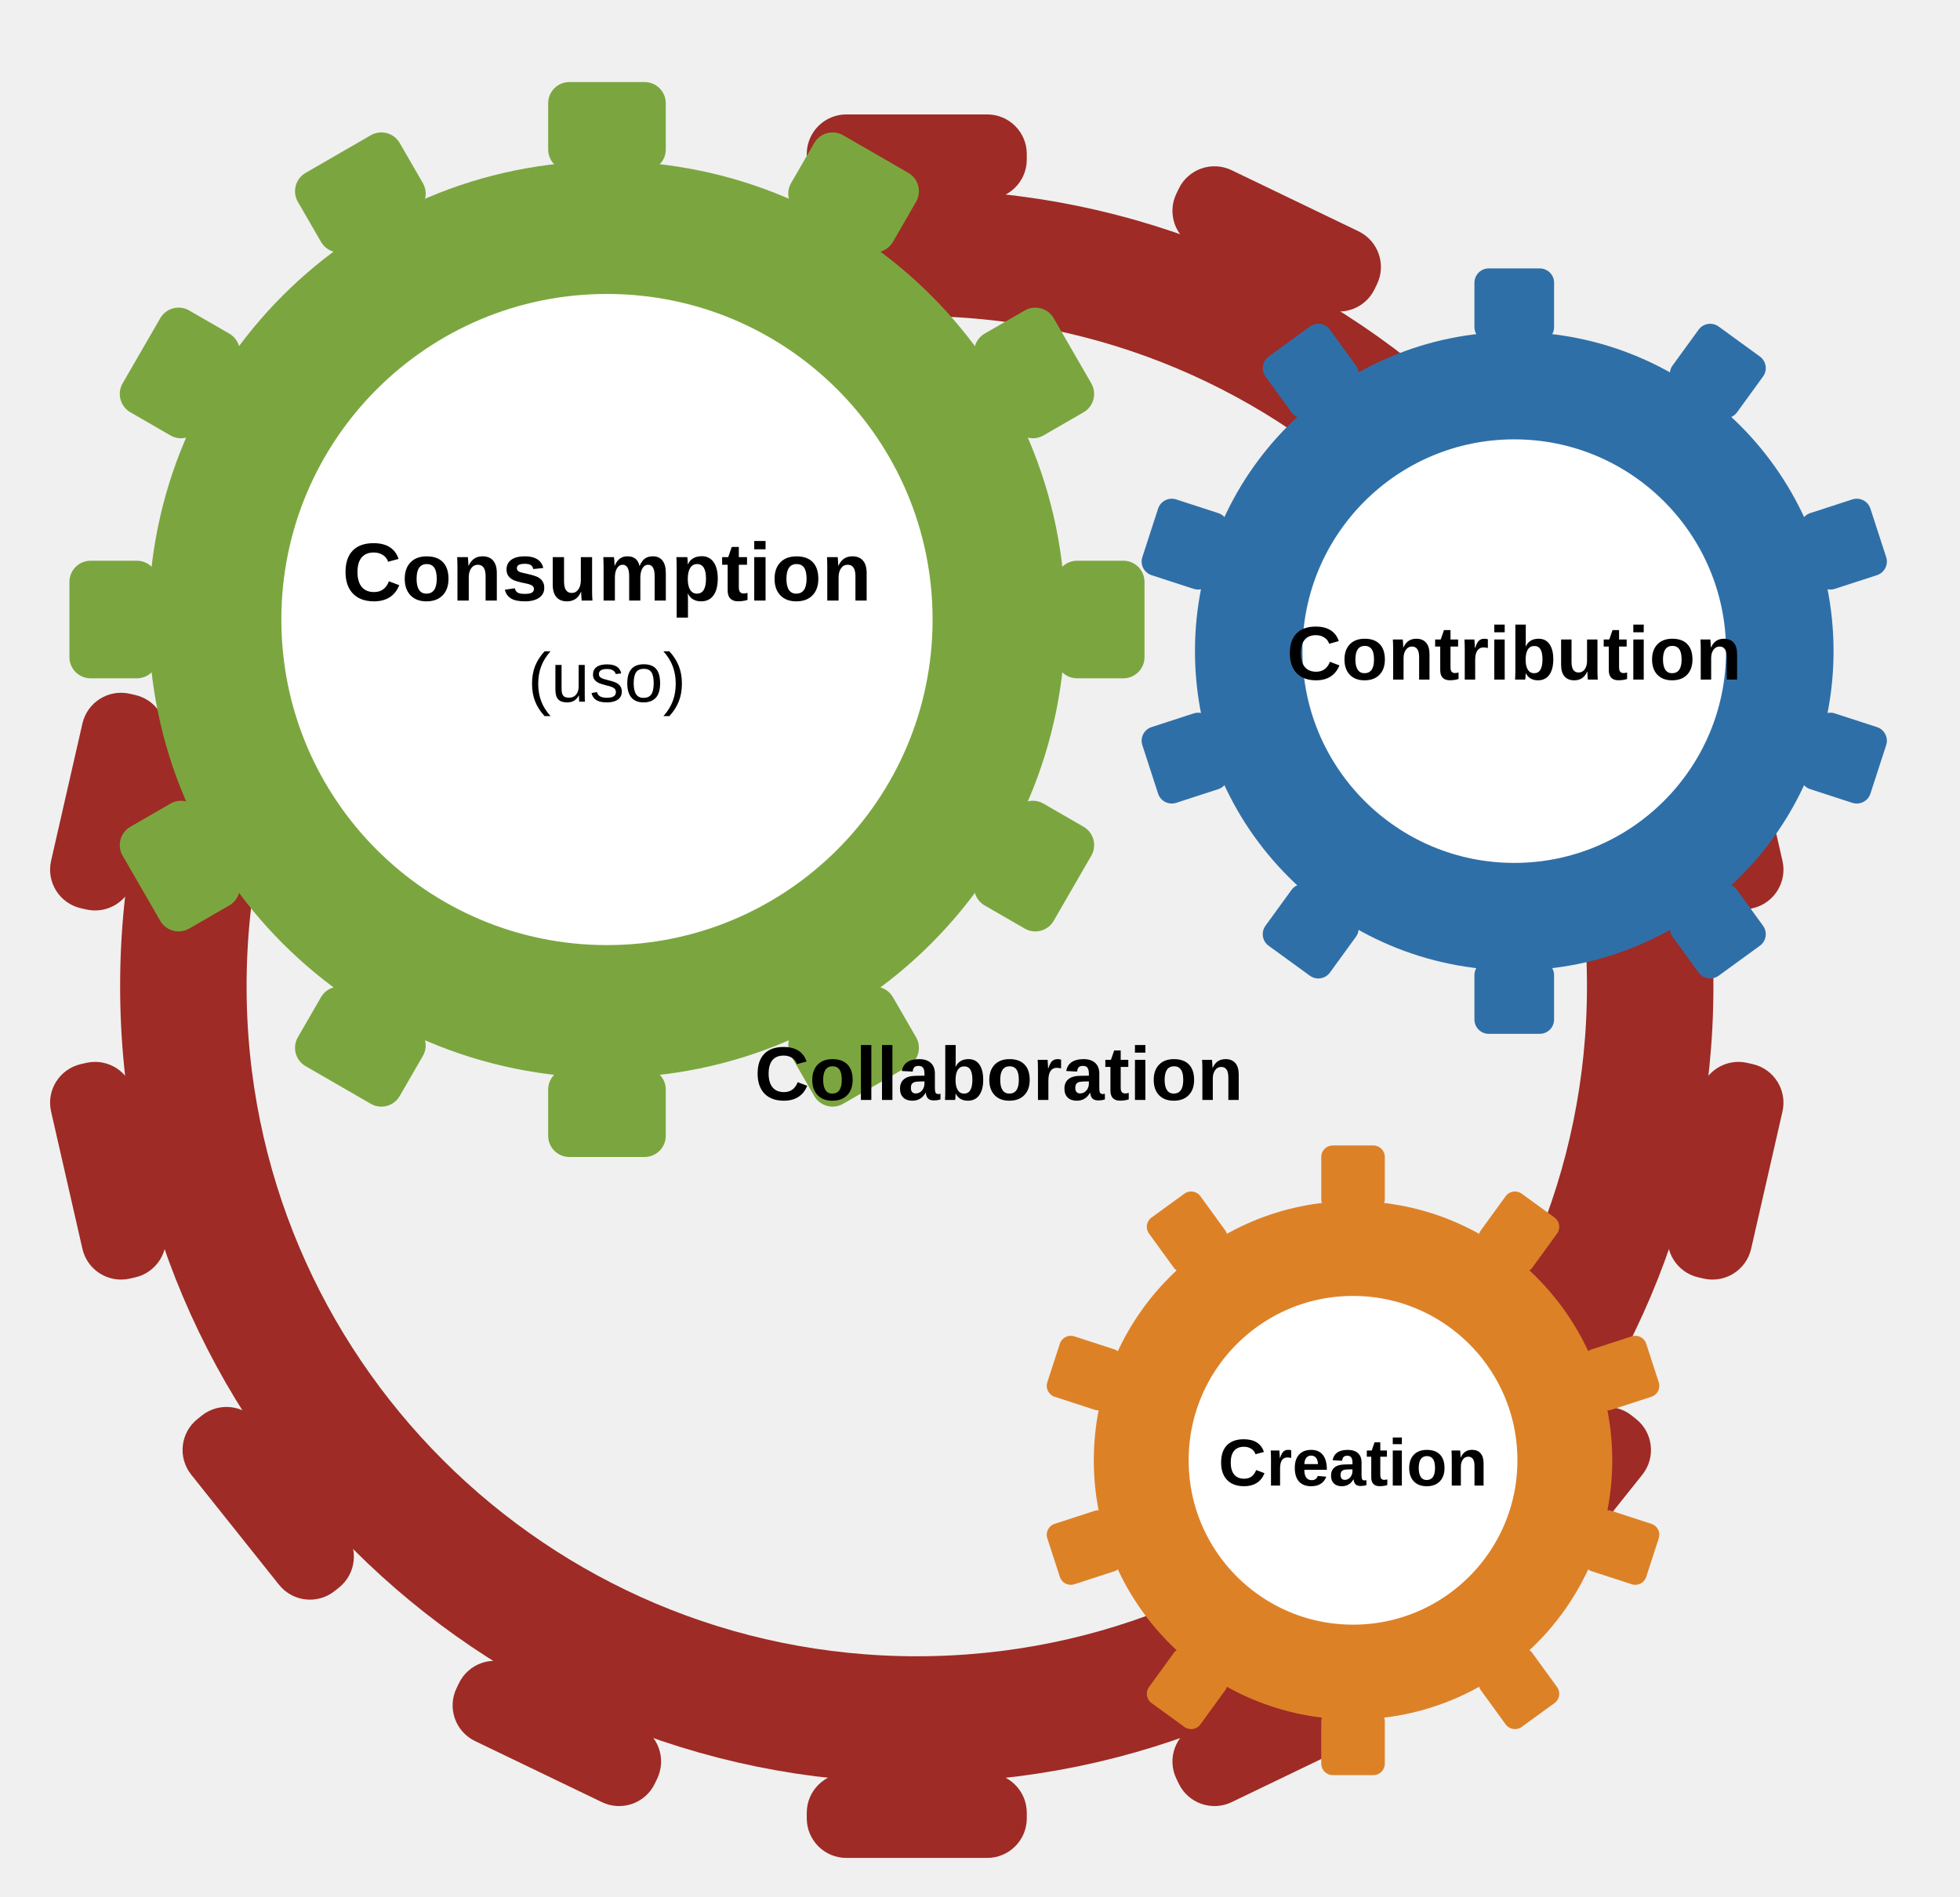
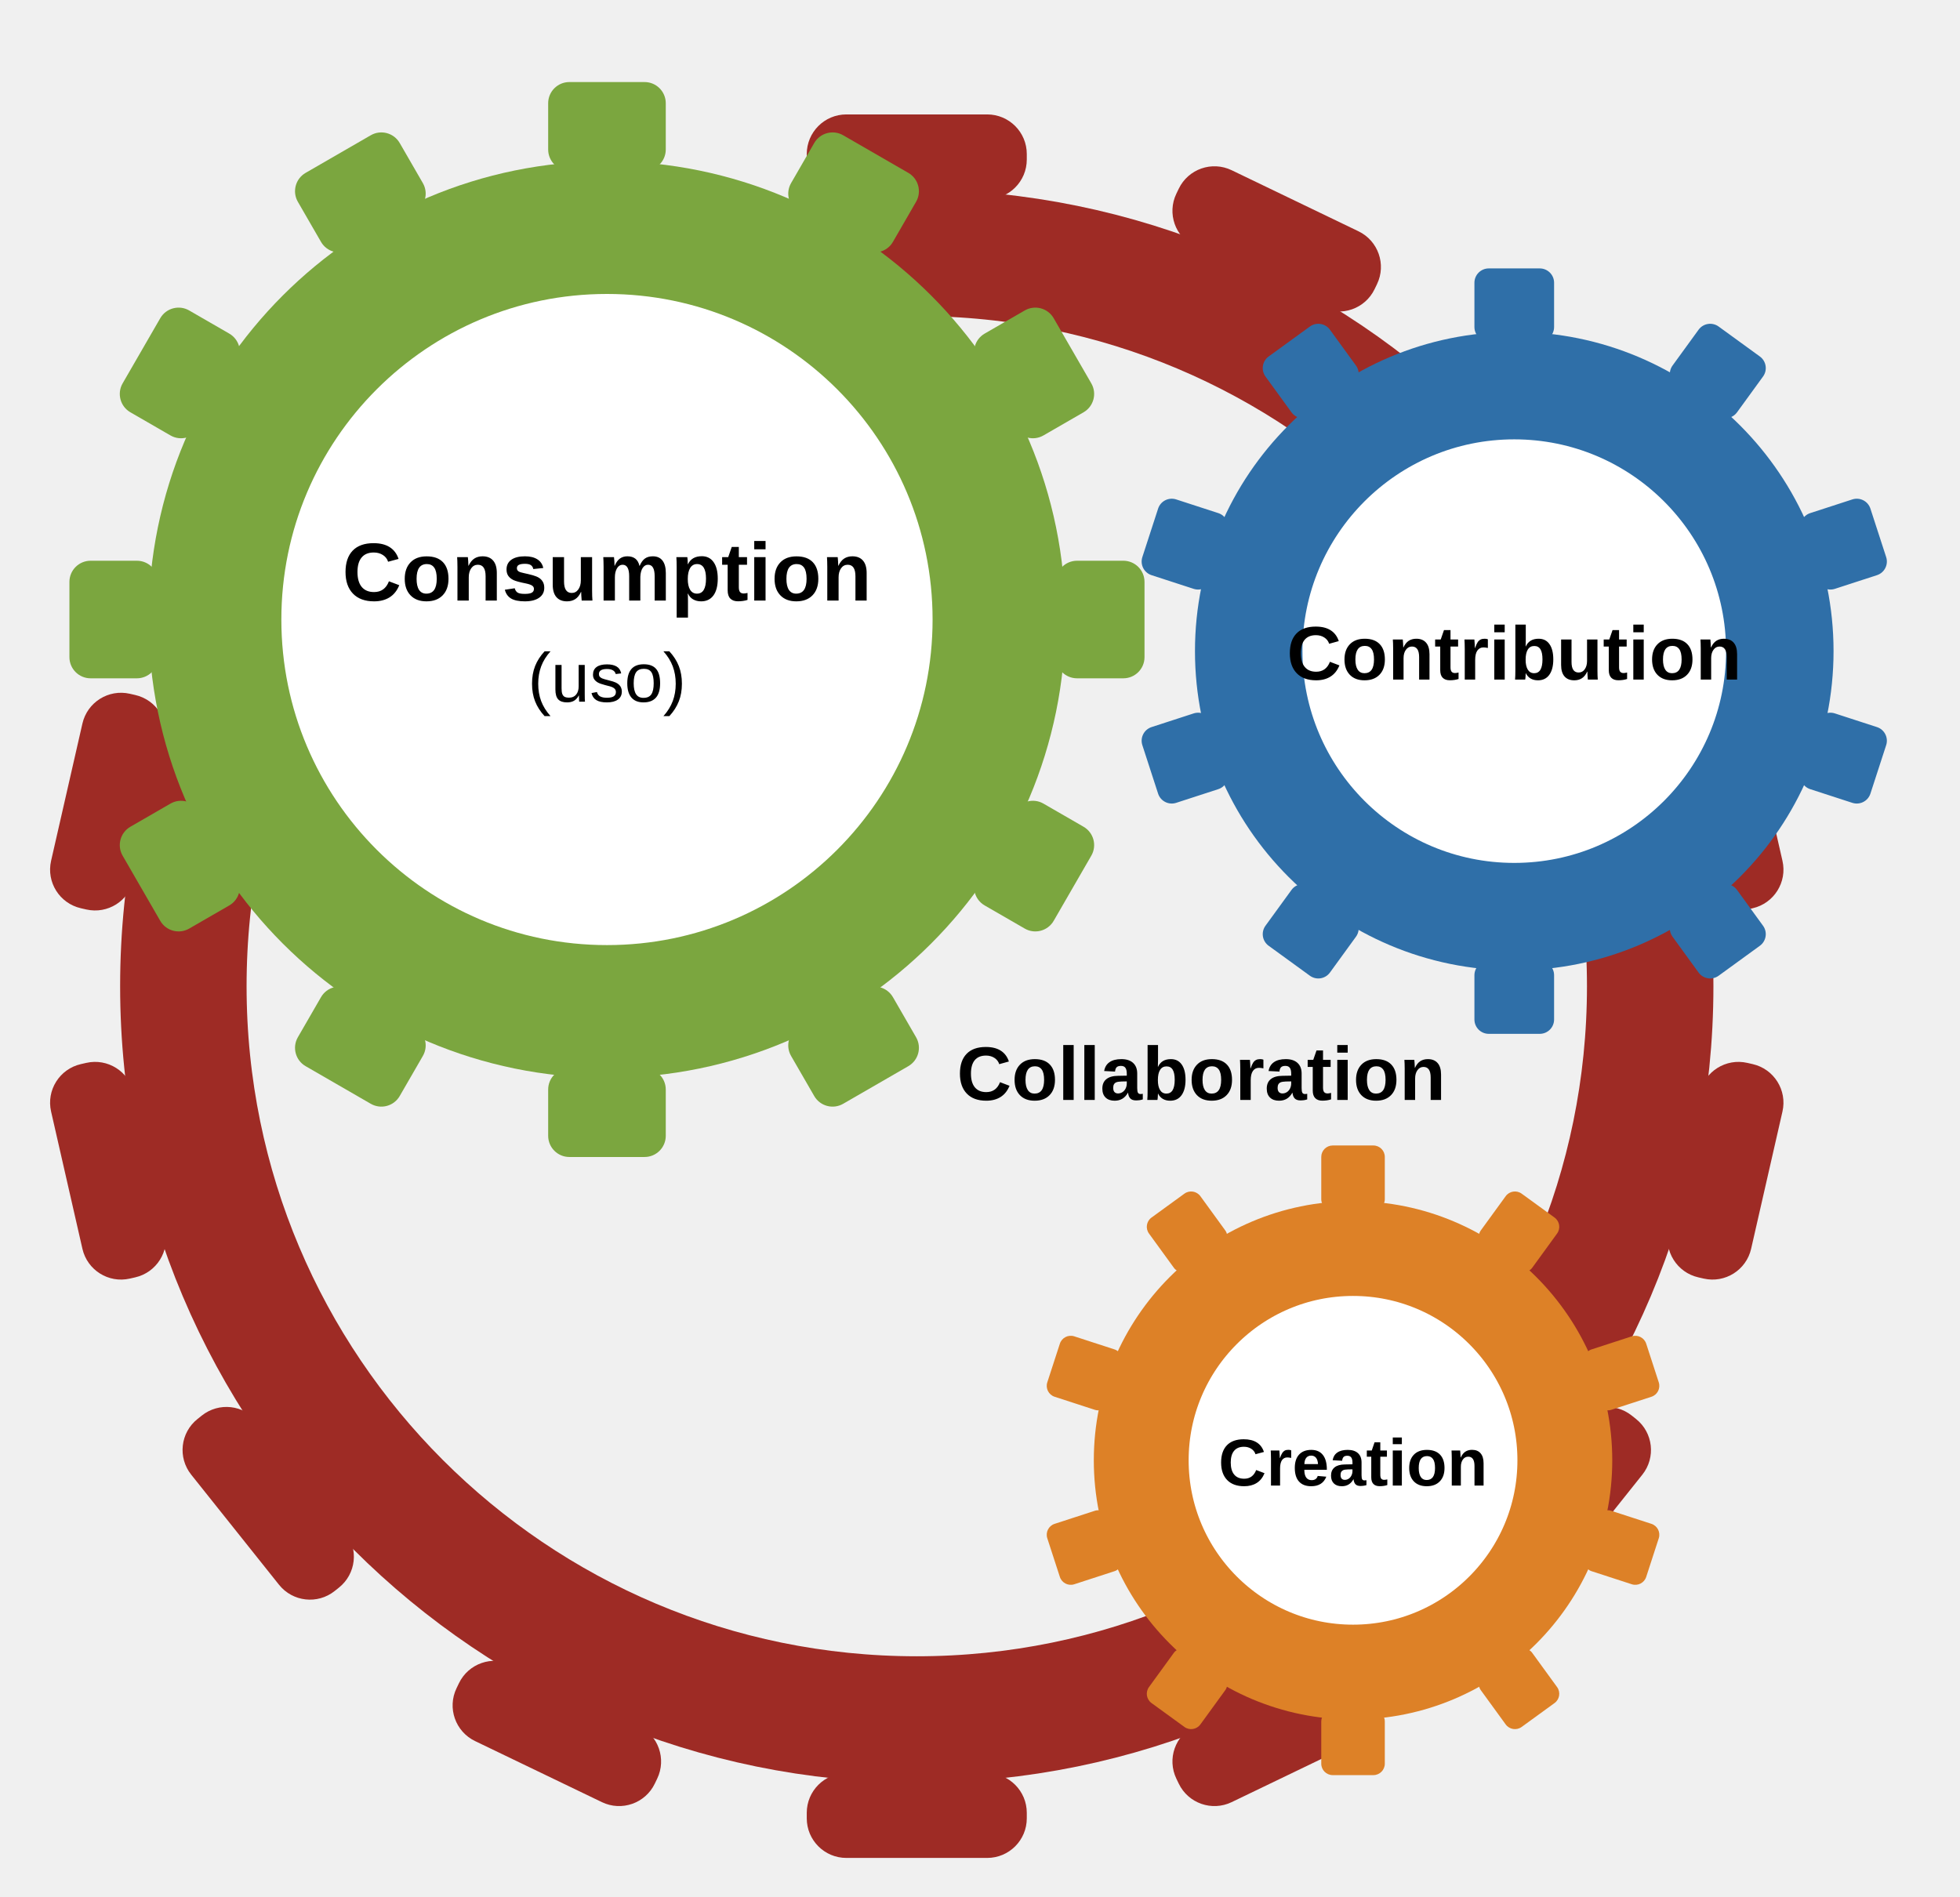
- <svg xmlns="http://www.w3.org/2000/svg" viewBox="0 0 620 600" width="620" height="600" role="img" aria-label="The four Cs: Consumption, Contribution, Collaboration, Creation">
+ <svg xmlns="http://www.w3.org/2000/svg" viewBox="0 0 620 600" width="620" height="600" role="img" aria-label="Le 4 C: Consumption, Contribution, Collaboration, Creation">
  <circle cx="290" cy="312" r="232" fill="none" stroke="#9e2b25" stroke-width="40" />
  <rect x="255.20" y="36.20" width="69.60" height="26.80" rx="12.53" fill="#9e2b25" transform="rotate(0.000 290 312)" />
  <rect x="255.20" y="36.20" width="69.60" height="26.80" rx="12.53" fill="#9e2b25" transform="rotate(25.714 290 312)" />
  <rect x="255.20" y="36.20" width="69.60" height="26.80" rx="12.53" fill="#9e2b25" transform="rotate(51.429 290 312)" />
  <rect x="255.20" y="36.20" width="69.60" height="26.80" rx="12.53" fill="#9e2b25" transform="rotate(77.143 290 312)" />
  <rect x="255.20" y="36.20" width="69.60" height="26.80" rx="12.53" fill="#9e2b25" transform="rotate(102.857 290 312)" />
  <rect x="255.20" y="36.20" width="69.60" height="26.80" rx="12.53" fill="#9e2b25" transform="rotate(128.571 290 312)" />
  <rect x="255.20" y="36.20" width="69.60" height="26.80" rx="12.53" fill="#9e2b25" transform="rotate(154.286 290 312)" />
  <rect x="255.20" y="36.20" width="69.60" height="26.80" rx="12.53" fill="#9e2b25" transform="rotate(180.000 290 312)" />
  <rect x="255.20" y="36.20" width="69.60" height="26.80" rx="12.53" fill="#9e2b25" transform="rotate(205.714 290 312)" />
  <rect x="255.20" y="36.20" width="69.60" height="26.80" rx="12.53" fill="#9e2b25" transform="rotate(231.429 290 312)" />
  <rect x="255.20" y="36.20" width="69.60" height="26.80" rx="12.53" fill="#9e2b25" transform="rotate(257.143 290 312)" />
  <rect x="255.20" y="36.20" width="69.60" height="26.80" rx="12.53" fill="#9e2b25" transform="rotate(282.857 290 312)" />
  <rect x="255.20" y="36.20" width="69.60" height="26.80" rx="12.53" fill="#9e2b25" transform="rotate(308.571 290 312)" />
  <rect x="255.20" y="36.20" width="69.60" height="26.80" rx="12.53" fill="#9e2b25" transform="rotate(334.286 290 312)" />
  <circle cx="192" cy="196" r="124" fill="#ffffff" stroke="#7ba63f" stroke-width="42" />
  <rect x="173.40" y="25.96" width="37.20" height="28.04" rx="6.70" fill="#7ba63f" transform="rotate(0.000 192 196)" />
  <rect x="173.40" y="25.96" width="37.20" height="28.04" rx="6.70" fill="#7ba63f" transform="rotate(30.000 192 196)" />
  <rect x="173.40" y="25.96" width="37.20" height="28.04" rx="6.70" fill="#7ba63f" transform="rotate(60.000 192 196)" />
  <rect x="173.40" y="25.96" width="37.20" height="28.04" rx="6.70" fill="#7ba63f" transform="rotate(90.000 192 196)" />
  <rect x="173.40" y="25.96" width="37.20" height="28.04" rx="6.70" fill="#7ba63f" transform="rotate(120.000 192 196)" />
  <rect x="173.40" y="25.96" width="37.20" height="28.04" rx="6.70" fill="#7ba63f" transform="rotate(150.000 192 196)" />
  <rect x="173.40" y="25.96" width="37.20" height="28.04" rx="6.70" fill="#7ba63f" transform="rotate(180.000 192 196)" />
  <rect x="173.40" y="25.96" width="37.20" height="28.04" rx="6.70" fill="#7ba63f" transform="rotate(210.000 192 196)" />
  <rect x="173.40" y="25.96" width="37.20" height="28.04" rx="6.70" fill="#7ba63f" transform="rotate(240.000 192 196)" />
  <rect x="173.40" y="25.96" width="37.20" height="28.04" rx="6.70" fill="#7ba63f" transform="rotate(270.000 192 196)" />
  <rect x="173.40" y="25.96" width="37.20" height="28.04" rx="6.70" fill="#7ba63f" transform="rotate(300.000 192 196)" />
  <rect x="173.40" y="25.96" width="37.20" height="28.04" rx="6.70" fill="#7ba63f" transform="rotate(330.000 192 196)" />
  <circle cx="479" cy="206" r="84" fill="#ffffff" stroke="#2f6fa8" stroke-width="34" />
  <rect x="466.40" y="84.92" width="25.20" height="23.08" rx="4.54" fill="#2f6fa8" transform="rotate(0.000 479 206)" />
  <rect x="466.40" y="84.92" width="25.20" height="23.08" rx="4.54" fill="#2f6fa8" transform="rotate(36.000 479 206)" />
  <rect x="466.40" y="84.92" width="25.20" height="23.08" rx="4.54" fill="#2f6fa8" transform="rotate(72.000 479 206)" />
  <rect x="466.40" y="84.92" width="25.20" height="23.08" rx="4.54" fill="#2f6fa8" transform="rotate(108.000 479 206)" />
  <rect x="466.40" y="84.92" width="25.20" height="23.08" rx="4.54" fill="#2f6fa8" transform="rotate(144.000 479 206)" />
  <rect x="466.40" y="84.92" width="25.20" height="23.08" rx="4.54" fill="#2f6fa8" transform="rotate(180.000 479 206)" />
  <rect x="466.40" y="84.92" width="25.20" height="23.08" rx="4.54" fill="#2f6fa8" transform="rotate(216.000 479 206)" />
  <rect x="466.40" y="84.92" width="25.20" height="23.08" rx="4.54" fill="#2f6fa8" transform="rotate(252.000 479 206)" />
  <rect x="466.40" y="84.92" width="25.20" height="23.08" rx="4.54" fill="#2f6fa8" transform="rotate(288.000 479 206)" />
  <rect x="466.40" y="84.92" width="25.20" height="23.08" rx="4.54" fill="#2f6fa8" transform="rotate(324.000 479 206)" />
  <circle cx="428" cy="462" r="67" fill="#ffffff" stroke="#dd8127" stroke-width="30" />
  <rect x="417.95" y="362.40" width="20.10" height="20.60" rx="3.62" fill="#dd8127" transform="rotate(0.000 428 462)" />
  <rect x="417.95" y="362.40" width="20.10" height="20.60" rx="3.62" fill="#dd8127" transform="rotate(36.000 428 462)" />
  <rect x="417.95" y="362.40" width="20.10" height="20.60" rx="3.62" fill="#dd8127" transform="rotate(72.000 428 462)" />
  <rect x="417.95" y="362.40" width="20.10" height="20.60" rx="3.62" fill="#dd8127" transform="rotate(108.000 428 462)" />
  <rect x="417.95" y="362.40" width="20.10" height="20.60" rx="3.62" fill="#dd8127" transform="rotate(144.000 428 462)" />
  <rect x="417.95" y="362.40" width="20.10" height="20.60" rx="3.62" fill="#dd8127" transform="rotate(180.000 428 462)" />
  <rect x="417.95" y="362.40" width="20.10" height="20.60" rx="3.62" fill="#dd8127" transform="rotate(216.000 428 462)" />
  <rect x="417.95" y="362.40" width="20.10" height="20.60" rx="3.62" fill="#dd8127" transform="rotate(252.000 428 462)" />
  <rect x="417.95" y="362.40" width="20.10" height="20.60" rx="3.62" fill="#dd8127" transform="rotate(288.000 428 462)" />
  <rect x="417.95" y="362.40" width="20.10" height="20.60" rx="3.62" fill="#dd8127" transform="rotate(324.000 428 462)" />
  <text x="192" y="190" text-anchor="middle" font-family="Liberation Sans, Helvetica, Arial, sans-serif" font-size="26" font-weight="bold" fill="#000000">Consumption</text>
  <text x="192" y="222" text-anchor="middle" font-family="Liberation Sans, Helvetica, Arial, sans-serif" font-size="22" fill="#000000">(uso)</text>
  <text x="479" y="215" text-anchor="middle" font-family="Liberation Sans, Helvetica, Arial, sans-serif" font-size="24" font-weight="bold" fill="#000000">Contribution</text>
  <text x="428" y="470" text-anchor="middle" font-family="Liberation Sans, Helvetica, Arial, sans-serif" font-size="21" font-weight="bold" fill="#000000">Creation</text>
-   <text x="316" y="348" text-anchor="middle" font-family="Liberation Sans, Helvetica, Arial, sans-serif" font-size="24" font-weight="bold" fill="#000000">Collaboration</text>
+   <text x="380" y="348" text-anchor="middle" font-family="Liberation Sans, Helvetica, Arial, sans-serif" font-size="24" font-weight="bold" fill="#000000">Collaboration</text>
</svg>
